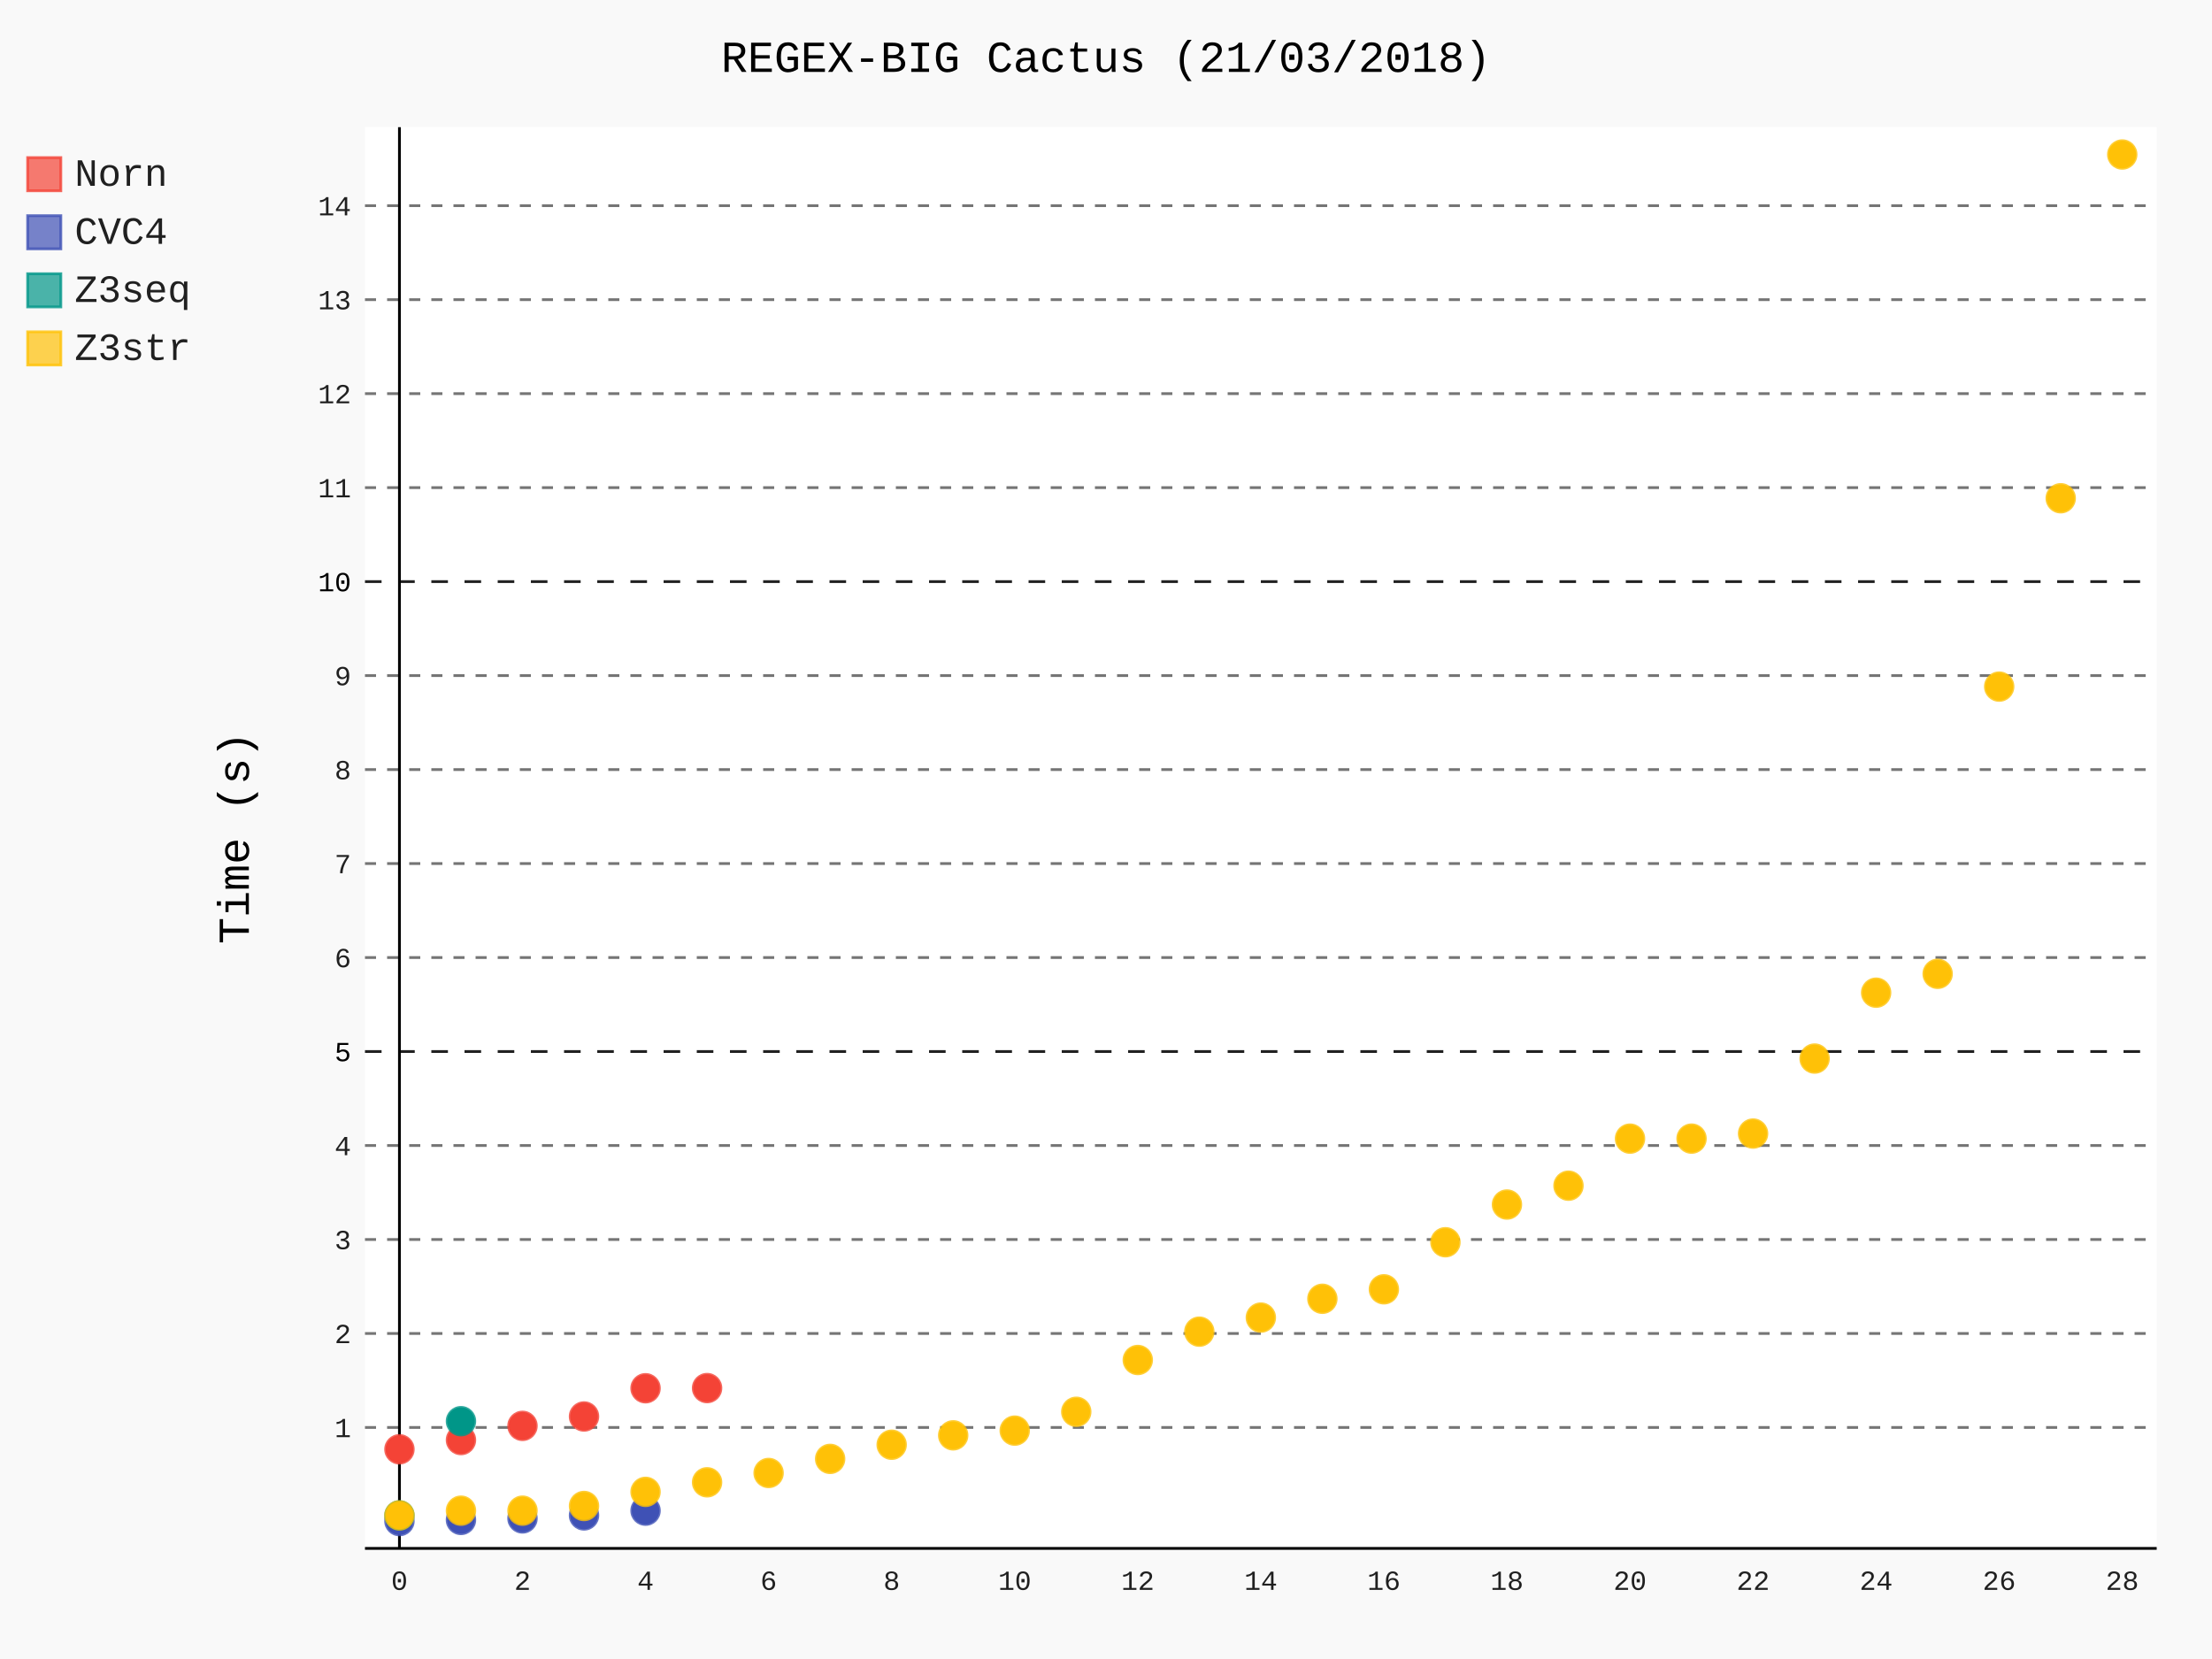
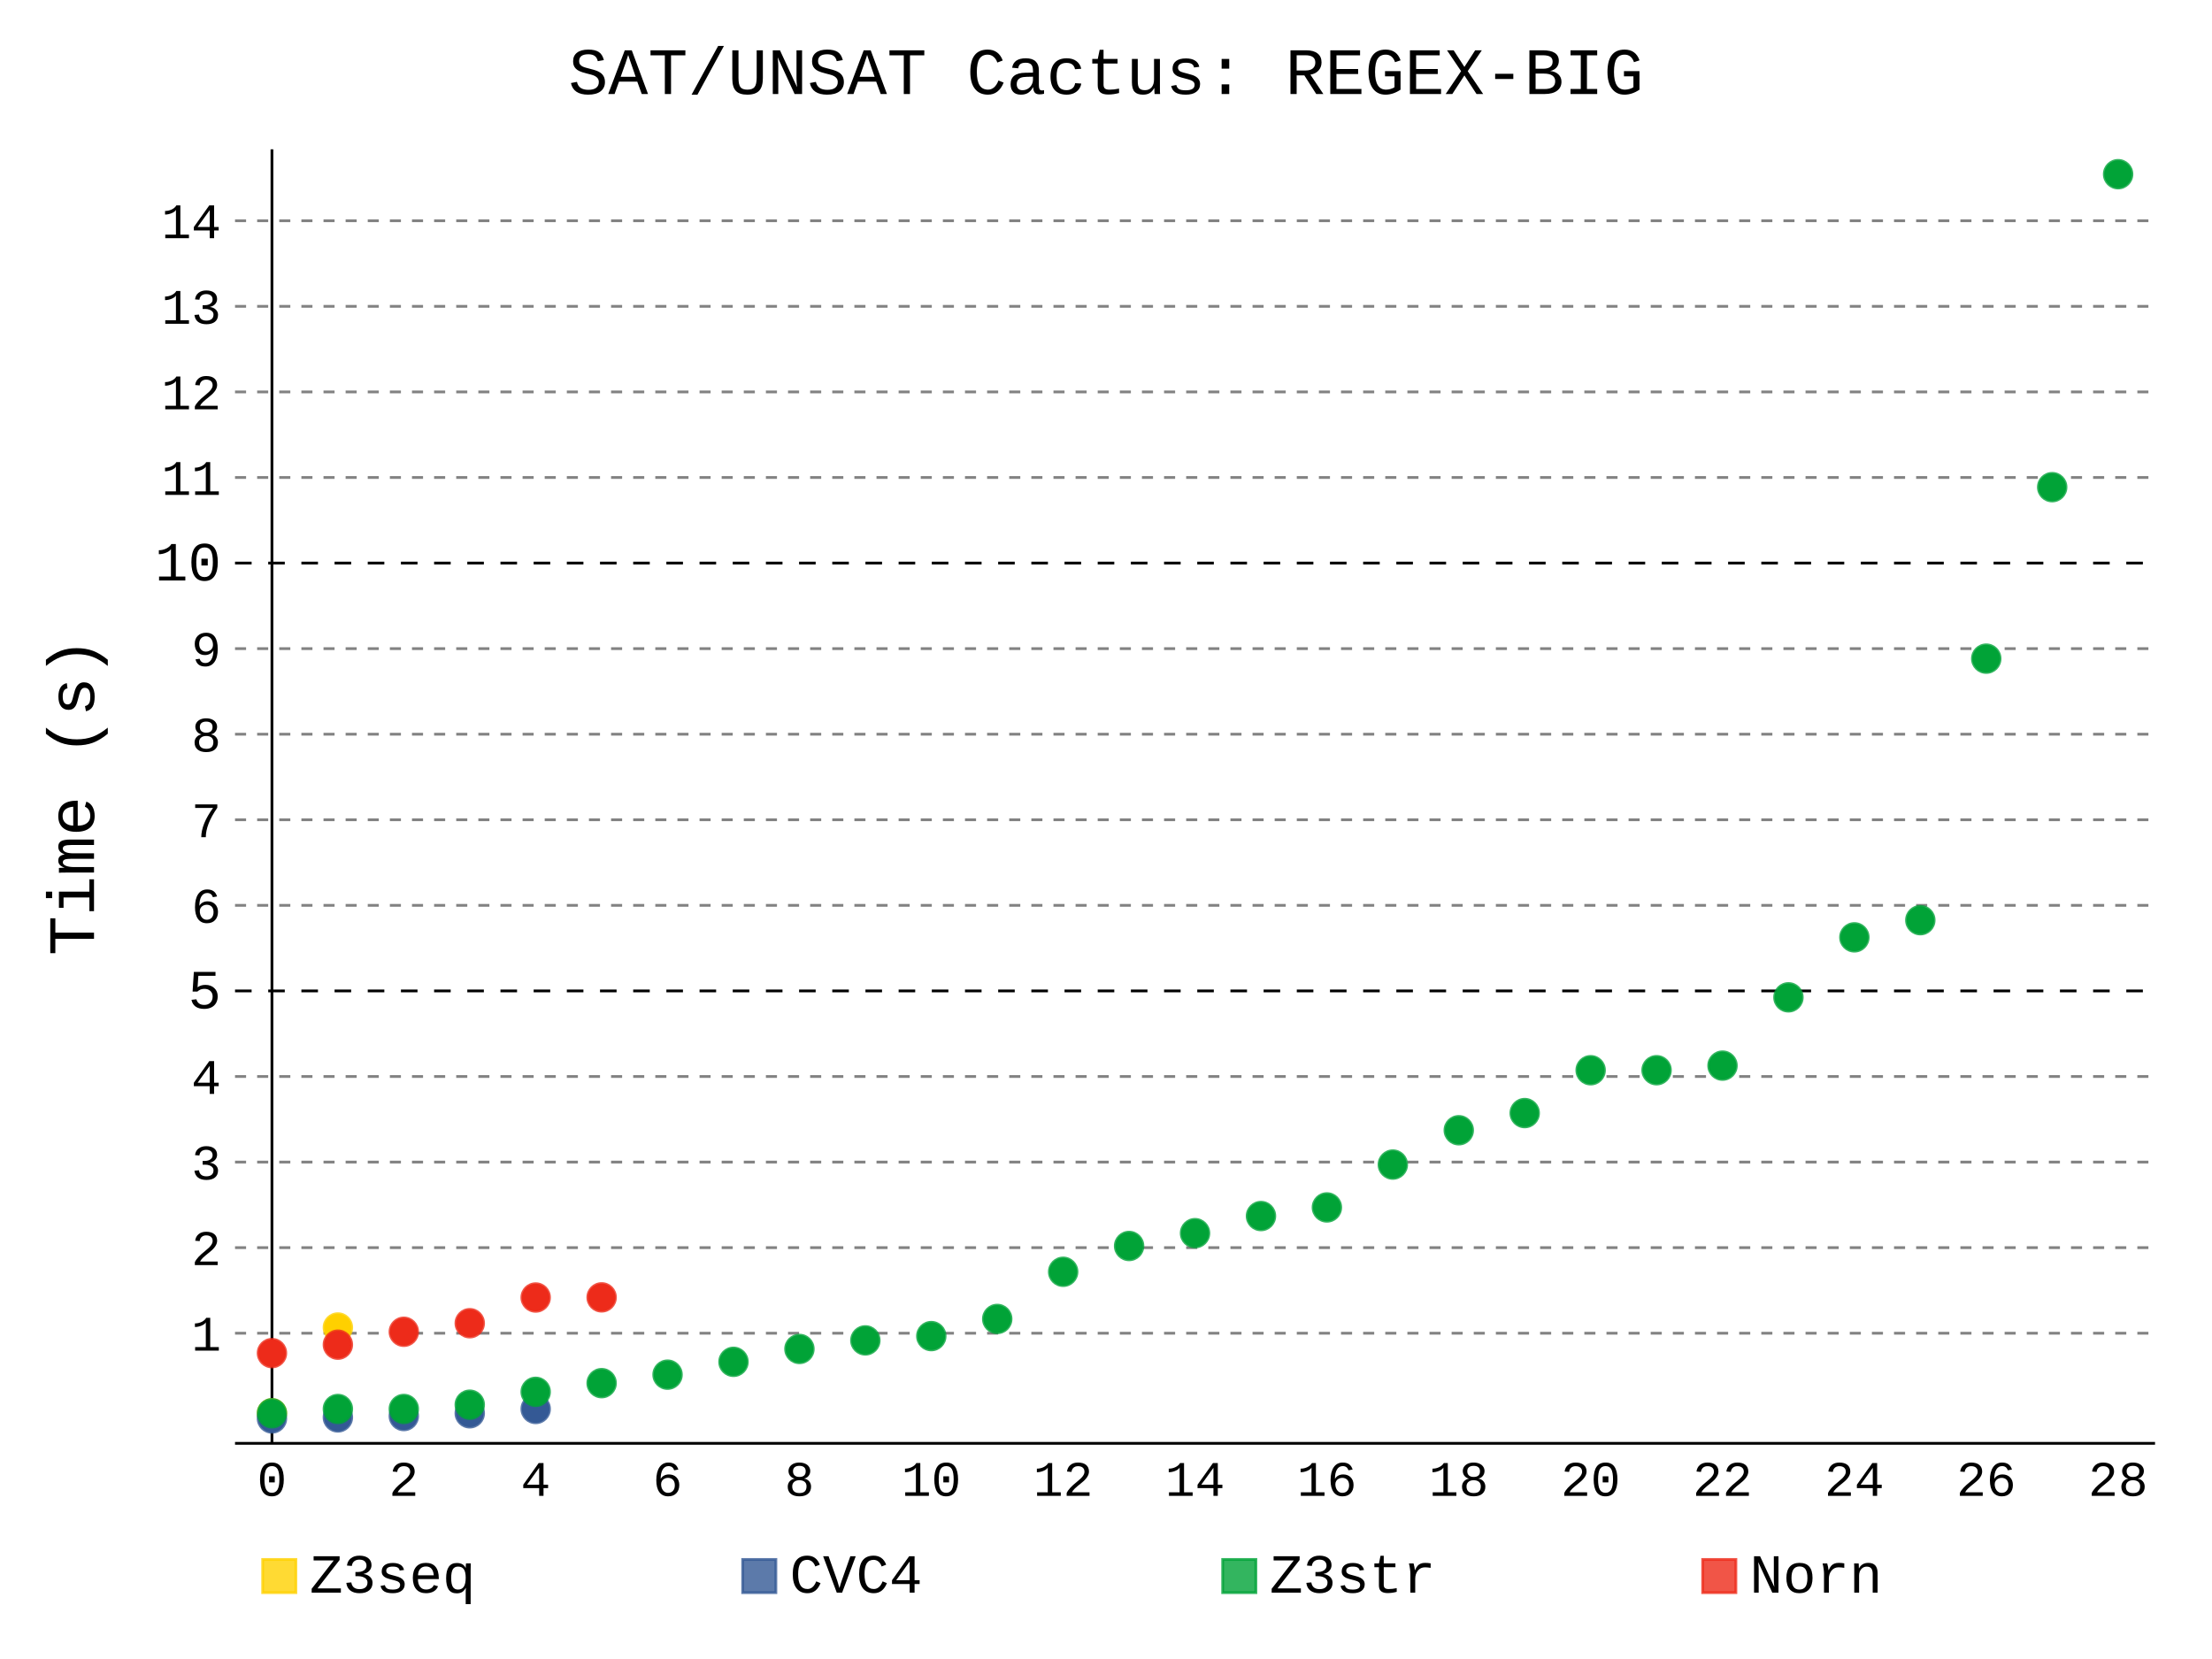
- <svg xmlns="http://www.w3.org/2000/svg" xmlns:xlink="http://www.w3.org/1999/xlink" id="chart-ca6e4453-dce9-4783-b926-a9f38714f47f" class="pygal-chart" viewBox="0 0 800 600">
+ <svg xmlns="http://www.w3.org/2000/svg" xmlns:xlink="http://www.w3.org/1999/xlink" id="chart-8012c568-31cd-4461-a417-58a73fb6ae56" class="pygal-chart" viewBox="0 0 800 600">
  <defs>
-     <style type="text/css">#chart-ca6e4453-dce9-4783-b926-a9f38714f47f{-webkit-user-select:none;-webkit-font-smoothing:antialiased;font-family:Consolas,"Liberation Mono",Menlo,Courier,monospace}#chart-ca6e4453-dce9-4783-b926-a9f38714f47f .title{font-family:Consolas,"Liberation Mono",Menlo,Courier,monospace;font-size:16px}#chart-ca6e4453-dce9-4783-b926-a9f38714f47f .legends .legend text{font-family:Consolas,"Liberation Mono",Menlo,Courier,monospace;font-size:14px}#chart-ca6e4453-dce9-4783-b926-a9f38714f47f .axis text{font-family:Consolas,"Liberation Mono",Menlo,Courier,monospace;font-size:10px}#chart-ca6e4453-dce9-4783-b926-a9f38714f47f .axis text.major{font-family:Consolas,"Liberation Mono",Menlo,Courier,monospace;font-size:10px}#chart-ca6e4453-dce9-4783-b926-a9f38714f47f .text-overlay text.value{font-family:Consolas,"Liberation Mono",Menlo,Courier,monospace;font-size:16px}#chart-ca6e4453-dce9-4783-b926-a9f38714f47f .text-overlay text.label{font-family:Consolas,"Liberation Mono",Menlo,Courier,monospace;font-size:10px}#chart-ca6e4453-dce9-4783-b926-a9f38714f47f .tooltip{font-family:Consolas,"Liberation Mono",Menlo,Courier,monospace;font-size:14px}#chart-ca6e4453-dce9-4783-b926-a9f38714f47f text.no_data{font-family:Consolas,"Liberation Mono",Menlo,Courier,monospace;font-size:64px}
- #chart-ca6e4453-dce9-4783-b926-a9f38714f47f{background-color:rgba(249,249,249,1)}#chart-ca6e4453-dce9-4783-b926-a9f38714f47f path,#chart-ca6e4453-dce9-4783-b926-a9f38714f47f line,#chart-ca6e4453-dce9-4783-b926-a9f38714f47f rect,#chart-ca6e4453-dce9-4783-b926-a9f38714f47f circle{-webkit-transition:150ms;-moz-transition:150ms;transition:150ms}#chart-ca6e4453-dce9-4783-b926-a9f38714f47f .graph &gt; .background{fill:rgba(249,249,249,1)}#chart-ca6e4453-dce9-4783-b926-a9f38714f47f .plot &gt; .background{fill:rgba(255,255,255,1)}#chart-ca6e4453-dce9-4783-b926-a9f38714f47f .graph{fill:rgba(0,0,0,.87)}#chart-ca6e4453-dce9-4783-b926-a9f38714f47f text.no_data{fill:rgba(0,0,0,1)}#chart-ca6e4453-dce9-4783-b926-a9f38714f47f .title{fill:rgba(0,0,0,1)}#chart-ca6e4453-dce9-4783-b926-a9f38714f47f .legends .legend text{fill:rgba(0,0,0,.87)}#chart-ca6e4453-dce9-4783-b926-a9f38714f47f .legends .legend:hover text{fill:rgba(0,0,0,1)}#chart-ca6e4453-dce9-4783-b926-a9f38714f47f .axis .line{stroke:rgba(0,0,0,1)}#chart-ca6e4453-dce9-4783-b926-a9f38714f47f .axis .guide.line{stroke:rgba(0,0,0,.54)}#chart-ca6e4453-dce9-4783-b926-a9f38714f47f .axis .major.line{stroke:rgba(0,0,0,.87)}#chart-ca6e4453-dce9-4783-b926-a9f38714f47f .axis text.major{fill:rgba(0,0,0,1)}#chart-ca6e4453-dce9-4783-b926-a9f38714f47f .axis.y .guides:hover .guide.line,#chart-ca6e4453-dce9-4783-b926-a9f38714f47f .line-graph .axis.x .guides:hover .guide.line,#chart-ca6e4453-dce9-4783-b926-a9f38714f47f .stackedline-graph .axis.x .guides:hover .guide.line,#chart-ca6e4453-dce9-4783-b926-a9f38714f47f .xy-graph .axis.x .guides:hover .guide.line{stroke:rgba(0,0,0,1)}#chart-ca6e4453-dce9-4783-b926-a9f38714f47f .axis .guides:hover text{fill:rgba(0,0,0,1)}#chart-ca6e4453-dce9-4783-b926-a9f38714f47f .reactive{fill-opacity:.7;stroke-opacity:.8}#chart-ca6e4453-dce9-4783-b926-a9f38714f47f .ci{stroke:rgba(0,0,0,.87)}#chart-ca6e4453-dce9-4783-b926-a9f38714f47f .reactive.active,#chart-ca6e4453-dce9-4783-b926-a9f38714f47f .active .reactive{fill-opacity:.8;stroke-opacity:.9;stroke-width:4}#chart-ca6e4453-dce9-4783-b926-a9f38714f47f .ci .reactive.active{stroke-width:1.5}#chart-ca6e4453-dce9-4783-b926-a9f38714f47f .series text{fill:rgba(0,0,0,1)}#chart-ca6e4453-dce9-4783-b926-a9f38714f47f .tooltip rect{fill:rgba(255,255,255,1);stroke:rgba(0,0,0,1);-webkit-transition:opacity 150ms;-moz-transition:opacity 150ms;transition:opacity 150ms}#chart-ca6e4453-dce9-4783-b926-a9f38714f47f .tooltip .label{fill:rgba(0,0,0,.87)}#chart-ca6e4453-dce9-4783-b926-a9f38714f47f .tooltip .label{fill:rgba(0,0,0,.87)}#chart-ca6e4453-dce9-4783-b926-a9f38714f47f .tooltip .legend{font-size:.8em;fill:rgba(0,0,0,.54)}#chart-ca6e4453-dce9-4783-b926-a9f38714f47f .tooltip .x_label{font-size:.6em;fill:rgba(0,0,0,1)}#chart-ca6e4453-dce9-4783-b926-a9f38714f47f .tooltip .xlink{font-size:.5em;text-decoration:underline}#chart-ca6e4453-dce9-4783-b926-a9f38714f47f .tooltip .value{font-size:1.5em}#chart-ca6e4453-dce9-4783-b926-a9f38714f47f .bound{font-size:.5em}#chart-ca6e4453-dce9-4783-b926-a9f38714f47f .max-value{font-size:.75em;fill:rgba(0,0,0,.54)}#chart-ca6e4453-dce9-4783-b926-a9f38714f47f .map-element{fill:rgba(255,255,255,1);stroke:rgba(0,0,0,.54) !important}#chart-ca6e4453-dce9-4783-b926-a9f38714f47f .map-element .reactive{fill-opacity:inherit;stroke-opacity:inherit}#chart-ca6e4453-dce9-4783-b926-a9f38714f47f .color-0,#chart-ca6e4453-dce9-4783-b926-a9f38714f47f .color-0 a:visited{stroke:#F44336;fill:#F44336}#chart-ca6e4453-dce9-4783-b926-a9f38714f47f .color-1,#chart-ca6e4453-dce9-4783-b926-a9f38714f47f .color-1 a:visited{stroke:#3F51B5;fill:#3F51B5}#chart-ca6e4453-dce9-4783-b926-a9f38714f47f .color-2,#chart-ca6e4453-dce9-4783-b926-a9f38714f47f .color-2 a:visited{stroke:#009688;fill:#009688}#chart-ca6e4453-dce9-4783-b926-a9f38714f47f .color-3,#chart-ca6e4453-dce9-4783-b926-a9f38714f47f .color-3 a:visited{stroke:#FFC107;fill:#FFC107}#chart-ca6e4453-dce9-4783-b926-a9f38714f47f .text-overlay .color-0 text{fill:black}#chart-ca6e4453-dce9-4783-b926-a9f38714f47f .text-overlay .color-1 text{fill:black}#chart-ca6e4453-dce9-4783-b926-a9f38714f47f .text-overlay .color-2 text{fill:black}#chart-ca6e4453-dce9-4783-b926-a9f38714f47f .text-overlay .color-3 text{fill:black}
- #chart-ca6e4453-dce9-4783-b926-a9f38714f47f text.no_data{text-anchor:middle}#chart-ca6e4453-dce9-4783-b926-a9f38714f47f .guide.line{fill:none}#chart-ca6e4453-dce9-4783-b926-a9f38714f47f .centered{text-anchor:middle}#chart-ca6e4453-dce9-4783-b926-a9f38714f47f .title{text-anchor:middle}#chart-ca6e4453-dce9-4783-b926-a9f38714f47f .legends .legend text{fill-opacity:1}#chart-ca6e4453-dce9-4783-b926-a9f38714f47f .axis.x text{text-anchor:middle}#chart-ca6e4453-dce9-4783-b926-a9f38714f47f .axis.x:not(.web) text[transform]{text-anchor:start}#chart-ca6e4453-dce9-4783-b926-a9f38714f47f .axis.x:not(.web) text[transform].backwards{text-anchor:end}#chart-ca6e4453-dce9-4783-b926-a9f38714f47f .axis.y text{text-anchor:end}#chart-ca6e4453-dce9-4783-b926-a9f38714f47f .axis.y text[transform].backwards{text-anchor:start}#chart-ca6e4453-dce9-4783-b926-a9f38714f47f .axis.y2 text{text-anchor:start}#chart-ca6e4453-dce9-4783-b926-a9f38714f47f .axis.y2 text[transform].backwards{text-anchor:end}#chart-ca6e4453-dce9-4783-b926-a9f38714f47f .axis .guide.line{stroke-dasharray:4,4}#chart-ca6e4453-dce9-4783-b926-a9f38714f47f .axis .major.guide.line{stroke-dasharray:6,6}#chart-ca6e4453-dce9-4783-b926-a9f38714f47f .horizontal .axis.y .guide.line,#chart-ca6e4453-dce9-4783-b926-a9f38714f47f .horizontal .axis.y2 .guide.line,#chart-ca6e4453-dce9-4783-b926-a9f38714f47f .vertical .axis.x .guide.line{opacity:0}#chart-ca6e4453-dce9-4783-b926-a9f38714f47f .horizontal .axis.always_show .guide.line,#chart-ca6e4453-dce9-4783-b926-a9f38714f47f .vertical .axis.always_show .guide.line{opacity:1 !important}#chart-ca6e4453-dce9-4783-b926-a9f38714f47f .axis.y .guides:hover .guide.line,#chart-ca6e4453-dce9-4783-b926-a9f38714f47f .axis.y2 .guides:hover .guide.line,#chart-ca6e4453-dce9-4783-b926-a9f38714f47f .axis.x .guides:hover .guide.line{opacity:1}#chart-ca6e4453-dce9-4783-b926-a9f38714f47f .axis .guides:hover text{opacity:1}#chart-ca6e4453-dce9-4783-b926-a9f38714f47f .nofill{fill:none}#chart-ca6e4453-dce9-4783-b926-a9f38714f47f .subtle-fill{fill-opacity:.2}#chart-ca6e4453-dce9-4783-b926-a9f38714f47f .dot{stroke-width:1px;fill-opacity:1}#chart-ca6e4453-dce9-4783-b926-a9f38714f47f .dot.active{stroke-width:5px}#chart-ca6e4453-dce9-4783-b926-a9f38714f47f .dot.negative{fill:transparent}#chart-ca6e4453-dce9-4783-b926-a9f38714f47f text,#chart-ca6e4453-dce9-4783-b926-a9f38714f47f tspan{stroke:none !important}#chart-ca6e4453-dce9-4783-b926-a9f38714f47f .series text.active{opacity:1}#chart-ca6e4453-dce9-4783-b926-a9f38714f47f .tooltip rect{fill-opacity:.95;stroke-width:.5}#chart-ca6e4453-dce9-4783-b926-a9f38714f47f .tooltip text{fill-opacity:1}#chart-ca6e4453-dce9-4783-b926-a9f38714f47f .showable{visibility:hidden}#chart-ca6e4453-dce9-4783-b926-a9f38714f47f .showable.shown{visibility:visible}#chart-ca6e4453-dce9-4783-b926-a9f38714f47f .gauge-background{fill:rgba(229,229,229,1);stroke:none}#chart-ca6e4453-dce9-4783-b926-a9f38714f47f .bg-lines{stroke:rgba(249,249,249,1);stroke-width:2px}</style>
+     <style type="text/css">#chart-8012c568-31cd-4461-a417-58a73fb6ae56{-webkit-user-select:none;-webkit-font-smoothing:antialiased;font-family:Consolas,"Liberation Mono",Menlo,Courier,monospace}#chart-8012c568-31cd-4461-a417-58a73fb6ae56 .title{font-family:Consolas,"Liberation Mono",Menlo,Courier,monospace;font-size:24px}#chart-8012c568-31cd-4461-a417-58a73fb6ae56 .legends .legend text{font-family:Consolas,"Liberation Mono",Menlo,Courier,monospace;font-size:20px}#chart-8012c568-31cd-4461-a417-58a73fb6ae56 .axis text{font-family:Consolas,"Liberation Mono",Menlo,Courier,monospace;font-size:18px}#chart-8012c568-31cd-4461-a417-58a73fb6ae56 .axis text.major{font-family:Consolas,"Liberation Mono",Menlo,Courier,monospace;font-size:20px}#chart-8012c568-31cd-4461-a417-58a73fb6ae56 .text-overlay text.value{font-family:Consolas,"Liberation Mono",Menlo,Courier,monospace;font-size:22px}#chart-8012c568-31cd-4461-a417-58a73fb6ae56 .text-overlay text.label{font-family:Consolas,"Liberation Mono",Menlo,Courier,monospace;font-size:20px}#chart-8012c568-31cd-4461-a417-58a73fb6ae56 .tooltip{font-family:Consolas,"Liberation Mono",Menlo,Courier,monospace;font-size:20px}#chart-8012c568-31cd-4461-a417-58a73fb6ae56 text.no_data{font-family:Consolas,"Liberation Mono",Menlo,Courier,monospace;font-size:64px}
+ #chart-8012c568-31cd-4461-a417-58a73fb6ae56{background-color:#FFFFFF}#chart-8012c568-31cd-4461-a417-58a73fb6ae56 path,#chart-8012c568-31cd-4461-a417-58a73fb6ae56 line,#chart-8012c568-31cd-4461-a417-58a73fb6ae56 rect,#chart-8012c568-31cd-4461-a417-58a73fb6ae56 circle{-webkit-transition:100ms;-moz-transition:100ms;transition:100ms}#chart-8012c568-31cd-4461-a417-58a73fb6ae56 .graph &gt; .background{fill:#FFFFFF}#chart-8012c568-31cd-4461-a417-58a73fb6ae56 .plot &gt; .background{fill:#FFFFFF}#chart-8012c568-31cd-4461-a417-58a73fb6ae56 .graph{fill:#000000}#chart-8012c568-31cd-4461-a417-58a73fb6ae56 text.no_data{fill:#000000}#chart-8012c568-31cd-4461-a417-58a73fb6ae56 .title{fill:#000000}#chart-8012c568-31cd-4461-a417-58a73fb6ae56 .legends .legend text{fill:#000000}#chart-8012c568-31cd-4461-a417-58a73fb6ae56 .legends .legend:hover text{fill:#000000}#chart-8012c568-31cd-4461-a417-58a73fb6ae56 .axis .line{stroke:#000000}#chart-8012c568-31cd-4461-a417-58a73fb6ae56 .axis .guide.line{stroke:#828282}#chart-8012c568-31cd-4461-a417-58a73fb6ae56 .axis .major.line{stroke:#000000}#chart-8012c568-31cd-4461-a417-58a73fb6ae56 .axis text.major{fill:#000000}#chart-8012c568-31cd-4461-a417-58a73fb6ae56 .axis.y .guides:hover .guide.line,#chart-8012c568-31cd-4461-a417-58a73fb6ae56 .line-graph .axis.x .guides:hover .guide.line,#chart-8012c568-31cd-4461-a417-58a73fb6ae56 .stackedline-graph .axis.x .guides:hover .guide.line,#chart-8012c568-31cd-4461-a417-58a73fb6ae56 .xy-graph .axis.x .guides:hover .guide.line{stroke:#000000}#chart-8012c568-31cd-4461-a417-58a73fb6ae56 .axis .guides:hover text{fill:#000000}#chart-8012c568-31cd-4461-a417-58a73fb6ae56 .reactive{fill-opacity:.8;stroke-opacity:.8}#chart-8012c568-31cd-4461-a417-58a73fb6ae56 .ci{stroke:#000000}#chart-8012c568-31cd-4461-a417-58a73fb6ae56 .reactive.active,#chart-8012c568-31cd-4461-a417-58a73fb6ae56 .active .reactive{fill-opacity:.9;stroke-opacity:.9;stroke-width:4}#chart-8012c568-31cd-4461-a417-58a73fb6ae56 .ci .reactive.active{stroke-width:1.5}#chart-8012c568-31cd-4461-a417-58a73fb6ae56 .series text{fill:#000000}#chart-8012c568-31cd-4461-a417-58a73fb6ae56 .tooltip rect{fill:#FFFFFF;stroke:#000000;-webkit-transition:opacity 100ms;-moz-transition:opacity 100ms;transition:opacity 100ms}#chart-8012c568-31cd-4461-a417-58a73fb6ae56 .tooltip .label{fill:#000000}#chart-8012c568-31cd-4461-a417-58a73fb6ae56 .tooltip .label{fill:#000000}#chart-8012c568-31cd-4461-a417-58a73fb6ae56 .tooltip .legend{font-size:.8em;fill:#828282}#chart-8012c568-31cd-4461-a417-58a73fb6ae56 .tooltip .x_label{font-size:.6em;fill:#000000}#chart-8012c568-31cd-4461-a417-58a73fb6ae56 .tooltip .xlink{font-size:.5em;text-decoration:underline}#chart-8012c568-31cd-4461-a417-58a73fb6ae56 .tooltip .value{font-size:1.5em}#chart-8012c568-31cd-4461-a417-58a73fb6ae56 .bound{font-size:.5em}#chart-8012c568-31cd-4461-a417-58a73fb6ae56 .max-value{font-size:.75em;fill:#828282}#chart-8012c568-31cd-4461-a417-58a73fb6ae56 .map-element{fill:#FFFFFF;stroke:#828282 !important}#chart-8012c568-31cd-4461-a417-58a73fb6ae56 .map-element .reactive{fill-opacity:inherit;stroke-opacity:inherit}#chart-8012c568-31cd-4461-a417-58a73fb6ae56 .color-0,#chart-8012c568-31cd-4461-a417-58a73fb6ae56 .color-0 a:visited{stroke:#FFD000;fill:#FFD000}#chart-8012c568-31cd-4461-a417-58a73fb6ae56 .color-1,#chart-8012c568-31cd-4461-a417-58a73fb6ae56 .color-1 a:visited{stroke:#345995;fill:#345995}#chart-8012c568-31cd-4461-a417-58a73fb6ae56 .color-2,#chart-8012c568-31cd-4461-a417-58a73fb6ae56 .color-2 a:visited{stroke:#01A337;fill:#01A337}#chart-8012c568-31cd-4461-a417-58a73fb6ae56 .color-3,#chart-8012c568-31cd-4461-a417-58a73fb6ae56 .color-3 a:visited{stroke:#ED2B1A;fill:#ED2B1A}#chart-8012c568-31cd-4461-a417-58a73fb6ae56 .text-overlay .color-0 text{fill:black}#chart-8012c568-31cd-4461-a417-58a73fb6ae56 .text-overlay .color-1 text{fill:black}#chart-8012c568-31cd-4461-a417-58a73fb6ae56 .text-overlay .color-2 text{fill:black}#chart-8012c568-31cd-4461-a417-58a73fb6ae56 .text-overlay .color-3 text{fill:black}
+ #chart-8012c568-31cd-4461-a417-58a73fb6ae56 text.no_data{text-anchor:middle}#chart-8012c568-31cd-4461-a417-58a73fb6ae56 .guide.line{fill:none}#chart-8012c568-31cd-4461-a417-58a73fb6ae56 .centered{text-anchor:middle}#chart-8012c568-31cd-4461-a417-58a73fb6ae56 .title{text-anchor:middle}#chart-8012c568-31cd-4461-a417-58a73fb6ae56 .legends .legend text{fill-opacity:1}#chart-8012c568-31cd-4461-a417-58a73fb6ae56 .axis.x text{text-anchor:middle}#chart-8012c568-31cd-4461-a417-58a73fb6ae56 .axis.x:not(.web) text[transform]{text-anchor:start}#chart-8012c568-31cd-4461-a417-58a73fb6ae56 .axis.x:not(.web) text[transform].backwards{text-anchor:end}#chart-8012c568-31cd-4461-a417-58a73fb6ae56 .axis.y text{text-anchor:end}#chart-8012c568-31cd-4461-a417-58a73fb6ae56 .axis.y text[transform].backwards{text-anchor:start}#chart-8012c568-31cd-4461-a417-58a73fb6ae56 .axis.y2 text{text-anchor:start}#chart-8012c568-31cd-4461-a417-58a73fb6ae56 .axis.y2 text[transform].backwards{text-anchor:end}#chart-8012c568-31cd-4461-a417-58a73fb6ae56 .axis .guide.line{stroke-dasharray:4,4}#chart-8012c568-31cd-4461-a417-58a73fb6ae56 .axis .major.guide.line{stroke-dasharray:6,6}#chart-8012c568-31cd-4461-a417-58a73fb6ae56 .horizontal .axis.y .guide.line,#chart-8012c568-31cd-4461-a417-58a73fb6ae56 .horizontal .axis.y2 .guide.line,#chart-8012c568-31cd-4461-a417-58a73fb6ae56 .vertical .axis.x .guide.line{opacity:0}#chart-8012c568-31cd-4461-a417-58a73fb6ae56 .horizontal .axis.always_show .guide.line,#chart-8012c568-31cd-4461-a417-58a73fb6ae56 .vertical .axis.always_show .guide.line{opacity:1 !important}#chart-8012c568-31cd-4461-a417-58a73fb6ae56 .axis.y .guides:hover .guide.line,#chart-8012c568-31cd-4461-a417-58a73fb6ae56 .axis.y2 .guides:hover .guide.line,#chart-8012c568-31cd-4461-a417-58a73fb6ae56 .axis.x .guides:hover .guide.line{opacity:1}#chart-8012c568-31cd-4461-a417-58a73fb6ae56 .axis .guides:hover text{opacity:1}#chart-8012c568-31cd-4461-a417-58a73fb6ae56 .nofill{fill:none}#chart-8012c568-31cd-4461-a417-58a73fb6ae56 .subtle-fill{fill-opacity:.2}#chart-8012c568-31cd-4461-a417-58a73fb6ae56 .dot{stroke-width:1px;fill-opacity:1}#chart-8012c568-31cd-4461-a417-58a73fb6ae56 .dot.active{stroke-width:5px}#chart-8012c568-31cd-4461-a417-58a73fb6ae56 .dot.negative{fill:transparent}#chart-8012c568-31cd-4461-a417-58a73fb6ae56 text,#chart-8012c568-31cd-4461-a417-58a73fb6ae56 tspan{stroke:none !important}#chart-8012c568-31cd-4461-a417-58a73fb6ae56 .series text.active{opacity:1}#chart-8012c568-31cd-4461-a417-58a73fb6ae56 .tooltip rect{fill-opacity:.95;stroke-width:.5}#chart-8012c568-31cd-4461-a417-58a73fb6ae56 .tooltip text{fill-opacity:1}#chart-8012c568-31cd-4461-a417-58a73fb6ae56 .showable{visibility:hidden}#chart-8012c568-31cd-4461-a417-58a73fb6ae56 .showable.shown{visibility:visible}#chart-8012c568-31cd-4461-a417-58a73fb6ae56 .gauge-background{fill:rgba(229,229,229,1);stroke:none}#chart-8012c568-31cd-4461-a417-58a73fb6ae56 .bg-lines{stroke:#FFFFFF;stroke-width:2px}</style>
  </defs>
  <g class="graph xy-graph vertical">
    <rect class="background" height="600" width="800" x="0" y="0" />
-     <g class="plot" transform="translate(132, 46)">
-       <rect class="background" height="514" width="648.0" x="0" y="0" />
+     <g class="plot" transform="translate(85, 54)">
+       <rect class="background" height="468.0" width="694.4" x="0" y="0" />
      <g class="axis y always_show">
-         <path class="line" d="M0 514 h648" />
-         <g class="guides">
-           <path class="guide line" d="M0 470.261 h648" />
-           <text class="" x="-5" y="473.761">1</text>
-         </g>
-         <g class="guides">
-           <path class="guide line" d="M0 436.271 h648" />
-           <text class="" x="-5" y="439.771">2</text>
-         </g>
-         <g class="guides">
-           <path class="guide line" d="M0 402.28 h648" />
-           <text class="" x="-5" y="405.78">3</text>
-         </g>
-         <g class="guides">
-           <path class="guide line" d="M0 368.29 h648" />
-           <text class="" x="-5" y="371.79">4</text>
-         </g>
-         <g class="guides">
-           <path class="major guide line" d="M0 334.299 h648" />
-           <text class="major" x="-5" y="337.799">5</text>
-         </g>
-         <g class="guides">
-           <path class="guide line" d="M0 300.309 h648" />
-           <text class="" x="-5" y="303.809">6</text>
-         </g>
-         <g class="guides">
-           <path class="guide line" d="M0 266.318 h648" />
-           <text class="" x="-5" y="269.818">7</text>
-         </g>
-         <g class="guides">
-           <path class="guide line" d="M0 232.328 h648" />
-           <text class="" x="-5" y="235.828">8</text>
-         </g>
-         <g class="guides">
-           <path class="guide line" d="M0 198.337 h648" />
-           <text class="" x="-5" y="201.837">9</text>
-         </g>
-         <g class="guides">
-           <path class="major guide line" d="M0 164.347 h648" />
-           <text class="major" x="-5" y="167.847">10</text>
-         </g>
-         <g class="guides">
-           <path class="guide line" d="M0 130.356 h648" />
-           <text class="" x="-5" y="133.856">11</text>
-         </g>
-         <g class="guides">
-           <path class="guide line" d="M0 96.366 h648" />
-           <text class="" x="-5" y="99.866">12</text>
-         </g>
-         <g class="guides">
-           <path class="guide line" d="M0 62.375 h648" />
-           <text class="" x="-5" y="65.875">13</text>
-         </g>
-         <g class="guides">
-           <path class="guide line" d="M0 28.385 h648" />
-           <text class="" x="-5" y="31.885">14</text>
+         <path class="line" d="M0 468 h694.4" />
+         <g class="guides">
+           <path class="guide line" d="M0 428.176 h694.4" />
+           <text class="" x="-5" y="434.476">1</text>
+         </g>
+         <g class="guides">
+           <path class="guide line" d="M0 397.227 h694.4" />
+           <text class="" x="-5" y="403.527">2</text>
+         </g>
+         <g class="guides">
+           <path class="guide line" d="M0 366.279 h694.4" />
+           <text class="" x="-5" y="372.579">3</text>
+         </g>
+         <g class="guides">
+           <path class="guide line" d="M0 335.33 h694.4" />
+           <text class="" x="-5" y="341.63">4</text>
+         </g>
+         <g class="guides">
+           <path class="major guide line" d="M0 304.381 h694.4" />
+           <text class="major" x="-5" y="310.681">5</text>
+         </g>
+         <g class="guides">
+           <path class="guide line" d="M0 273.433 h694.4" />
+           <text class="" x="-5" y="279.733">6</text>
+         </g>
+         <g class="guides">
+           <path class="guide line" d="M0 242.484 h694.4" />
+           <text class="" x="-5" y="248.784">7</text>
+         </g>
+         <g class="guides">
+           <path class="guide line" d="M0 211.536 h694.4" />
+           <text class="" x="-5" y="217.836">8</text>
+         </g>
+         <g class="guides">
+           <path class="guide line" d="M0 180.587 h694.4" />
+           <text class="" x="-5" y="186.887">9</text>
+         </g>
+         <g class="guides">
+           <path class="major guide line" d="M0 149.639 h694.4" />
+           <text class="major" x="-5" y="155.939">10</text>
+         </g>
+         <g class="guides">
+           <path class="guide line" d="M0 118.69 h694.4" />
+           <text class="" x="-5" y="124.99">11</text>
+         </g>
+         <g class="guides">
+           <path class="guide line" d="M0 87.741 h694.4" />
+           <text class="" x="-5" y="94.041">12</text>
+         </g>
+         <g class="guides">
+           <path class="guide line" d="M0 56.793 h694.4" />
+           <text class="" x="-5" y="63.093">13</text>
+         </g>
+         <g class="guides">
+           <path class="guide line" d="M0 25.844 h694.4" />
+           <text class="" x="-5" y="32.144">14</text>
        </g>
      </g>
      <g class="axis x">
        <g class="guides">
-           <path class="axis line" d="M12.462 0 v514" />
-           <text class="" x="12.462" y="529.0">0</text>
-         </g>
-         <g class="guides">
-           <path class="guide line" d="M56.967 0 v514" />
-           <text class="" x="56.967" y="529.0">2</text>
-         </g>
-         <g class="guides">
-           <path class="guide line" d="M101.473 0 v514" />
-           <text class="" x="101.473" y="529.0">4</text>
-         </g>
-         <g class="guides">
-           <path class="guide line" d="M145.978 0 v514" />
-           <text class="" x="145.978" y="529.0">6</text>
-         </g>
-         <g class="guides">
-           <path class="guide line" d="M190.484 0 v514" />
-           <text class="" x="190.484" y="529.0">8</text>
-         </g>
-         <g class="guides">
-           <path class="guide line" d="M234.989 0 v514" />
-           <text class="" x="234.989" y="529.0">10</text>
-         </g>
-         <g class="guides">
-           <path class="guide line" d="M279.495 0 v514" />
-           <text class="" x="279.495" y="529.0">12</text>
-         </g>
-         <g class="guides">
-           <path class="guide line" d="M324 0 v514" />
-           <text class="" x="324" y="529.0">14</text>
-         </g>
-         <g class="guides">
-           <path class="guide line" d="M368.505 0 v514" />
-           <text class="" x="368.505" y="529.0">16</text>
-         </g>
-         <g class="guides">
-           <path class="guide line" d="M413.011 0 v514" />
-           <text class="" x="413.011" y="529.0">18</text>
-         </g>
-         <g class="guides">
-           <path class="guide line" d="M457.516 0 v514" />
-           <text class="" x="457.516" y="529.0">20</text>
-         </g>
-         <g class="guides">
-           <path class="guide line" d="M502.022 0 v514" />
-           <text class="" x="502.022" y="529.0">22</text>
-         </g>
-         <g class="guides">
-           <path class="guide line" d="M546.527 0 v514" />
-           <text class="" x="546.527" y="529.0">24</text>
-         </g>
-         <g class="guides">
-           <path class="guide line" d="M591.033 0 v514" />
-           <text class="" x="591.033" y="529.0">26</text>
-         </g>
-         <g class="guides">
-           <path class="guide line" d="M635.538 0 v514" />
-           <text class="" x="635.538" y="529.0">28</text>
+           <path class="axis line" d="M13.354 0 v468" />
+           <text class="" x="13.354" y="487.0">0</text>
+         </g>
+         <g class="guides">
+           <path class="guide line" d="M61.046 0 v468" />
+           <text class="" x="61.046" y="487.0">2</text>
+         </g>
+         <g class="guides">
+           <path class="guide line" d="M108.738 0 v468" />
+           <text class="" x="108.738" y="487.0">4</text>
+         </g>
+         <g class="guides">
+           <path class="guide line" d="M156.431 0 v468" />
+           <text class="" x="156.431" y="487.0">6</text>
+         </g>
+         <g class="guides">
+           <path class="guide line" d="M204.123 0 v468" />
+           <text class="" x="204.123" y="487.0">8</text>
+         </g>
+         <g class="guides">
+           <path class="guide line" d="M251.815 0 v468" />
+           <text class="" x="251.815" y="487.0">10</text>
+         </g>
+         <g class="guides">
+           <path class="guide line" d="M299.508 0 v468" />
+           <text class="" x="299.508" y="487.0">12</text>
+         </g>
+         <g class="guides">
+           <path class="guide line" d="M347.2 0 v468" />
+           <text class="" x="347.2" y="487.0">14</text>
+         </g>
+         <g class="guides">
+           <path class="guide line" d="M394.892 0 v468" />
+           <text class="" x="394.892" y="487.0">16</text>
+         </g>
+         <g class="guides">
+           <path class="guide line" d="M442.585 0 v468" />
+           <text class="" x="442.585" y="487.0">18</text>
+         </g>
+         <g class="guides">
+           <path class="guide line" d="M490.277 0 v468" />
+           <text class="" x="490.277" y="487.0">20</text>
+         </g>
+         <g class="guides">
+           <path class="guide line" d="M537.969 0 v468" />
+           <text class="" x="537.969" y="487.0">22</text>
+         </g>
+         <g class="guides">
+           <path class="guide line" d="M585.662 0 v468" />
+           <text class="" x="585.662" y="487.0">24</text>
+         </g>
+         <g class="guides">
+           <path class="guide line" d="M633.354 0 v468" />
+           <text class="" x="633.354" y="487.0">26</text>
+         </g>
+         <g class="guides">
+           <path class="guide line" d="M681.046 0 v468" />
+           <text class="" x="681.046" y="487.0">28</text>
        </g>
      </g>
      <g class="series serie-0 color-0" />
      <g class="series serie-1 color-1" />
      <g class="series serie-2 color-2" />
      <g class="series serie-3 color-3" />
    </g>
    <g class="titles">
-       <text class="title plot_title" x="400.0" y="26">REGEX-BIG Cactus (21/03/2018)</text>
-       <text class="title" x="64.0" y="329.0" transform="rotate(-90 64 303)">Time (s)</text>
-     </g>
-     <g class="plot overlay" transform="translate(132, 46)">
+       <text class="title plot_title" x="400.0" y="34">SAT/UNSAT Cactus: REGEX-BIG</text>
+       <text class="title" x="0" y="322.0" transform="rotate(-90 0 288)">Time (s)</text>
+     </g>
+     <g class="plot overlay" transform="translate(85, 54)">
      <g class="series serie-0 color-0">
        <g class="dots">
          <a target="_blank" xlink:href="../problems/regex-big/regex-big-00001.smt25">
-             <circle class="dot reactive tooltip-trigger" cx="12.462" cy="478.163" r="5" />
+             <circle class="dot reactive tooltip-trigger" cx="13.354" cy="457.127" r="5" />
          </a>
        </g>
        <g class="dots">
          <a target="_blank" xlink:href="../problems/regex-big/regex-big-00008.smt25">
-             <circle class="dot reactive tooltip-trigger" cx="34.714" cy="474.811" r="5" />
+             <circle class="dot reactive tooltip-trigger" cx="37.2" cy="426.112" r="5" />
+           </a>
+         </g>
+       </g>
+       <g class="series serie-1 color-1">
+         <g class="dots">
+           <a target="_blank" xlink:href="../problems/regex-big/regex-big-00001.smt25">
+             <circle class="dot reactive tooltip-trigger" cx="13.354" cy="459.0" r="5" />
          </a>
        </g>
        <g class="dots">
          <a target="_blank" xlink:href="../problems/regex-big/regex-big-00015.smt25">
-             <circle class="dot reactive tooltip-trigger" cx="56.967" cy="469.688" r="5" />
+             <circle class="dot reactive tooltip-trigger" cx="37.2" cy="458.624" r="5" />
+           </a>
+         </g>
+         <g class="dots">
+           <a target="_blank" xlink:href="../problems/regex-big/regex-big-00008.smt25">
+             <circle class="dot reactive tooltip-trigger" cx="61.046" cy="458.125" r="5" />
          </a>
        </g>
        <g class="dots">
          <a target="_blank" xlink:href="../problems/regex-big/regex-big-00022.smt25">
-             <circle class="dot reactive tooltip-trigger" cx="79.22" cy="466.29" r="5" />
+             <circle class="dot reactive tooltip-trigger" cx="84.892" cy="457.132" r="5" />
          </a>
        </g>
        <g class="dots">
          <a target="_blank" xlink:href="../problems/regex-big/regex-big-00036.smt25">
-             <circle class="dot reactive tooltip-trigger" cx="101.473" cy="456.082" r="5" />
+             <circle class="dot reactive tooltip-trigger" cx="108.738" cy="455.571" r="5" />
+           </a>
+         </g>
+       </g>
+       <g class="series serie-2 color-2">
+         <g class="dots">
+           <a target="_blank" xlink:href="../problems/regex-big/regex-big-00001.smt25">
+             <circle class="dot reactive tooltip-trigger" cx="13.354" cy="457.132" r="5" />
+           </a>
+         </g>
+         <g class="dots">
+           <a target="_blank" xlink:href="../problems/regex-big/regex-big-00015.smt25">
+             <circle class="dot reactive tooltip-trigger" cx="37.2" cy="455.582" r="5" />
+           </a>
+         </g>
+         <g class="dots">
+           <a target="_blank" xlink:href="../problems/regex-big/regex-big-00008.smt25">
+             <circle class="dot reactive tooltip-trigger" cx="61.046" cy="455.578" r="5" />
+           </a>
+         </g>
+         <g class="dots">
+           <a target="_blank" xlink:href="../problems/regex-big/regex-big-00022.smt25">
+             <circle class="dot reactive tooltip-trigger" cx="84.892" cy="454.029" r="5" />
+           </a>
+         </g>
+         <g class="dots">
+           <a target="_blank" xlink:href="../problems/regex-big/regex-big-00036.smt25">
+             <circle class="dot reactive tooltip-trigger" cx="108.738" cy="449.379" r="5" />
+           </a>
+         </g>
+         <g class="dots">
+           <a target="_blank" xlink:href="../problems/regex-big/regex-big-00043.smt25">
+             <circle class="dot reactive tooltip-trigger" cx="132.585" cy="446.236" r="5" />
+           </a>
+         </g>
+         <g class="dots">
+           <a target="_blank" xlink:href="../problems/regex-big/regex-big-00064.smt25">
+             <circle class="dot reactive tooltip-trigger" cx="156.431" cy="443.166" r="5" />
+           </a>
+         </g>
+         <g class="dots">
+           <a target="_blank" xlink:href="../problems/regex-big/regex-big-00071.smt25">
+             <circle class="dot reactive tooltip-trigger" cx="180.277" cy="438.523" r="5" />
          </a>
        </g>
        <g class="dots">
          <a target="_blank" xlink:href="../problems/regex-big/regex-big-00029.smt25">
-             <circle class="dot reactive tooltip-trigger" cx="123.725" cy="456.021" r="5" />
-           </a>
-         </g>
-       </g>
-       <g class="series serie-1 color-1">
+             <circle class="dot reactive tooltip-trigger" cx="204.123" cy="433.867" r="5" />
+           </a>
+         </g>
+         <g class="dots">
+           <a target="_blank" xlink:href="../problems/regex-big/regex-big-00085.smt25">
+             <circle class="dot reactive tooltip-trigger" cx="227.969" cy="430.767" r="5" />
+           </a>
+         </g>
+         <g class="dots">
+           <a target="_blank" xlink:href="../problems/regex-big/regex-big-00099.smt25">
+             <circle class="dot reactive tooltip-trigger" cx="251.815" cy="429.216" r="5" />
+           </a>
+         </g>
+         <g class="dots">
+           <a target="_blank" xlink:href="../problems/regex-big/regex-big-00092.smt25">
+             <circle class="dot reactive tooltip-trigger" cx="275.662" cy="423.017" r="5" />
+           </a>
+         </g>
+         <g class="dots">
+           <a target="_blank" xlink:href="../problems/regex-big/regex-big-00078.smt25">
+             <circle class="dot reactive tooltip-trigger" cx="299.508" cy="405.96" r="5" />
+           </a>
+         </g>
+         <g class="dots">
+           <a target="_blank" xlink:href="../problems/regex-big/regex-big-00120.smt25">
+             <circle class="dot reactive tooltip-trigger" cx="323.354" cy="396.627" r="5" />
+           </a>
+         </g>
+         <g class="dots">
+           <a target="_blank" xlink:href="../problems/regex-big/regex-big-00106.smt25">
+             <circle class="dot reactive tooltip-trigger" cx="347.2" cy="391.994" r="5" />
+           </a>
+         </g>
+         <g class="dots">
+           <a target="_blank" xlink:href="../problems/regex-big/regex-big-00148.smt25">
+             <circle class="dot reactive tooltip-trigger" cx="371.046" cy="385.8" r="5" />
+           </a>
+         </g>
+         <g class="dots">
+           <a target="_blank" xlink:href="../problems/regex-big/regex-big-00050.smt25">
+             <circle class="dot reactive tooltip-trigger" cx="394.892" cy="382.684" r="5" />
+           </a>
+         </g>
+         <g class="dots">
+           <a target="_blank" xlink:href="../problems/regex-big/regex-big-00162.smt25">
+             <circle class="dot reactive tooltip-trigger" cx="418.738" cy="367.185" r="5" />
+           </a>
+         </g>
+         <g class="dots">
+           <a target="_blank" xlink:href="../problems/regex-big/regex-big-00183.smt25">
+             <circle class="dot reactive tooltip-trigger" cx="442.585" cy="354.77" r="5" />
+           </a>
+         </g>
+         <g class="dots">
+           <a target="_blank" xlink:href="../problems/regex-big/regex-big-00141.smt25">
+             <circle class="dot reactive tooltip-trigger" cx="466.431" cy="348.56" r="5" />
+           </a>
+         </g>
+         <g class="dots">
+           <a target="_blank" xlink:href="../problems/regex-big/regex-big-00169.smt25">
+             <circle class="dot reactive tooltip-trigger" cx="490.277" cy="333.065" r="5" />
+           </a>
+         </g>
+         <g class="dots">
+           <a target="_blank" xlink:href="../problems/regex-big/regex-big-00176.smt25">
+             <circle class="dot reactive tooltip-trigger" cx="514.123" cy="333.058" r="5" />
+           </a>
+         </g>
+         <g class="dots">
+           <a target="_blank" xlink:href="../problems/regex-big/regex-big-00155.smt25">
+             <circle class="dot reactive tooltip-trigger" cx="537.969" cy="331.397" r="5" />
+           </a>
+         </g>
+         <g class="dots">
+           <a target="_blank" xlink:href="../problems/regex-big/regex-big-00190.smt25">
+             <circle class="dot reactive tooltip-trigger" cx="561.815" cy="306.702" r="5" />
+           </a>
+         </g>
+         <g class="dots">
+           <a target="_blank" xlink:href="../problems/regex-big/regex-big-00057.smt25">
+             <circle class="dot reactive tooltip-trigger" cx="585.662" cy="285.006" r="5" />
+           </a>
+         </g>
+         <g class="dots">
+           <a target="_blank" xlink:href="../problems/regex-big/regex-big-00204.smt25">
+             <circle class="dot reactive tooltip-trigger" cx="609.508" cy="278.795" r="5" />
+           </a>
+         </g>
+         <g class="dots">
+           <a target="_blank" xlink:href="../problems/regex-big/regex-big-00113.smt25">
+             <circle class="dot reactive tooltip-trigger" cx="633.354" cy="184.213" r="5" />
+           </a>
+         </g>
+         <g class="dots">
+           <a target="_blank" xlink:href="../problems/regex-big/regex-big-00134.smt25">
+             <circle class="dot reactive tooltip-trigger" cx="657.2" cy="122.191" r="5" />
+           </a>
+         </g>
+         <g class="dots">
+           <a target="_blank" xlink:href="../problems/regex-big/regex-big-00127.smt25">
+             <circle class="dot reactive tooltip-trigger" cx="681.046" cy="9" r="5" />
+           </a>
+         </g>
+       </g>
+       <g class="series serie-3 color-3">
        <g class="dots">
          <a target="_blank" xlink:href="../problems/regex-big/regex-big-00001.smt25">
-             <circle class="dot reactive tooltip-trigger" cx="12.462" cy="504.115" r="5" />
+             <circle class="dot reactive tooltip-trigger" cx="13.354" cy="435.37" r="5" />
+           </a>
+         </g>
+         <g class="dots">
+           <a target="_blank" xlink:href="../problems/regex-big/regex-big-00008.smt25">
+             <circle class="dot reactive tooltip-trigger" cx="37.2" cy="432.319" r="5" />
          </a>
        </g>
        <g class="dots">
          <a target="_blank" xlink:href="../problems/regex-big/regex-big-00015.smt25">
-             <circle class="dot reactive tooltip-trigger" cx="34.714" cy="503.702" r="5" />
-           </a>
-         </g>
-         <g class="dots">
-           <a target="_blank" xlink:href="../problems/regex-big/regex-big-00008.smt25">
-             <circle class="dot reactive tooltip-trigger" cx="56.967" cy="503.154" r="5" />
+             <circle class="dot reactive tooltip-trigger" cx="61.046" cy="427.654" r="5" />
          </a>
        </g>
        <g class="dots">
          <a target="_blank" xlink:href="../problems/regex-big/regex-big-00022.smt25">
-             <circle class="dot reactive tooltip-trigger" cx="79.22" cy="502.064" r="5" />
+             <circle class="dot reactive tooltip-trigger" cx="84.892" cy="424.559" r="5" />
          </a>
        </g>
        <g class="dots">
          <a target="_blank" xlink:href="../problems/regex-big/regex-big-00036.smt25">
-             <circle class="dot reactive tooltip-trigger" cx="101.473" cy="500.349" r="5" />
-           </a>
-         </g>
-       </g>
-       <g class="series serie-2 color-2">
-         <g class="dots">
-           <a target="_blank" xlink:href="../problems/regex-big/regex-big-00001.smt25">
-             <circle class="dot reactive tooltip-trigger" cx="12.462" cy="502.058" r="5" />
-           </a>
-         </g>
-         <g class="dots">
-           <a target="_blank" xlink:href="../problems/regex-big/regex-big-00008.smt25">
-             <circle class="dot reactive tooltip-trigger" cx="34.714" cy="467.994" r="5" />
-           </a>
-         </g>
-       </g>
-       <g class="series serie-3 color-3">
-         <g class="dots">
-           <a target="_blank" xlink:href="../problems/regex-big/regex-big-00001.smt25">
-             <circle class="dot reactive tooltip-trigger" cx="12.462" cy="502.064" r="5" />
-           </a>
-         </g>
-         <g class="dots">
-           <a target="_blank" xlink:href="../problems/regex-big/regex-big-00015.smt25">
-             <circle class="dot reactive tooltip-trigger" cx="34.714" cy="500.361" r="5" />
-           </a>
-         </g>
-         <g class="dots">
-           <a target="_blank" xlink:href="../problems/regex-big/regex-big-00008.smt25">
-             <circle class="dot reactive tooltip-trigger" cx="56.967" cy="500.357" r="5" />
-           </a>
-         </g>
-         <g class="dots">
-           <a target="_blank" xlink:href="../problems/regex-big/regex-big-00022.smt25">
-             <circle class="dot reactive tooltip-trigger" cx="79.22" cy="498.656" r="5" />
-           </a>
-         </g>
-         <g class="dots">
-           <a target="_blank" xlink:href="../problems/regex-big/regex-big-00036.smt25">
-             <circle class="dot reactive tooltip-trigger" cx="101.473" cy="493.549" r="5" />
-           </a>
-         </g>
-         <g class="dots">
-           <a target="_blank" xlink:href="../problems/regex-big/regex-big-00043.smt25">
-             <circle class="dot reactive tooltip-trigger" cx="123.725" cy="490.097" r="5" />
-           </a>
-         </g>
-         <g class="dots">
-           <a target="_blank" xlink:href="../problems/regex-big/regex-big-00064.smt25">
-             <circle class="dot reactive tooltip-trigger" cx="145.978" cy="486.725" r="5" />
-           </a>
-         </g>
-         <g class="dots">
-           <a target="_blank" xlink:href="../problems/regex-big/regex-big-00071.smt25">
-             <circle class="dot reactive tooltip-trigger" cx="168.231" cy="481.626" r="5" />
+             <circle class="dot reactive tooltip-trigger" cx="108.738" cy="415.266" r="5" />
          </a>
        </g>
        <g class="dots">
          <a target="_blank" xlink:href="../problems/regex-big/regex-big-00029.smt25">
-             <circle class="dot reactive tooltip-trigger" cx="190.484" cy="476.512" r="5" />
-           </a>
-         </g>
-         <g class="dots">
-           <a target="_blank" xlink:href="../problems/regex-big/regex-big-00085.smt25">
-             <circle class="dot reactive tooltip-trigger" cx="212.736" cy="473.107" r="5" />
-           </a>
-         </g>
-         <g class="dots">
-           <a target="_blank" xlink:href="../problems/regex-big/regex-big-00099.smt25">
-             <circle class="dot reactive tooltip-trigger" cx="234.989" cy="471.404" r="5" />
-           </a>
-         </g>
-         <g class="dots">
-           <a target="_blank" xlink:href="../problems/regex-big/regex-big-00092.smt25">
-             <circle class="dot reactive tooltip-trigger" cx="257.242" cy="464.595" r="5" />
-           </a>
-         </g>
-         <g class="dots">
-           <a target="_blank" xlink:href="../problems/regex-big/regex-big-00078.smt25">
-             <circle class="dot reactive tooltip-trigger" cx="279.495" cy="445.862" r="5" />
-           </a>
-         </g>
-         <g class="dots">
-           <a target="_blank" xlink:href="../problems/regex-big/regex-big-00120.smt25">
-             <circle class="dot reactive tooltip-trigger" cx="301.747" cy="435.612" r="5" />
-           </a>
-         </g>
-         <g class="dots">
-           <a target="_blank" xlink:href="../problems/regex-big/regex-big-00106.smt25">
-             <circle class="dot reactive tooltip-trigger" cx="324" cy="430.523" r="5" />
-           </a>
-         </g>
-         <g class="dots">
-           <a target="_blank" xlink:href="../problems/regex-big/regex-big-00148.smt25">
-             <circle class="dot reactive tooltip-trigger" cx="346.253" cy="423.72" r="5" />
-           </a>
-         </g>
-         <g class="dots">
-           <a target="_blank" xlink:href="../problems/regex-big/regex-big-00050.smt25">
-             <circle class="dot reactive tooltip-trigger" cx="368.505" cy="420.298" r="5" />
-           </a>
-         </g>
-         <g class="dots">
-           <a target="_blank" xlink:href="../problems/regex-big/regex-big-00162.smt25">
-             <circle class="dot reactive tooltip-trigger" cx="390.758" cy="403.276" r="5" />
-           </a>
-         </g>
-         <g class="dots">
-           <a target="_blank" xlink:href="../problems/regex-big/regex-big-00183.smt25">
-             <circle class="dot reactive tooltip-trigger" cx="413.011" cy="389.64" r="5" />
-           </a>
-         </g>
-         <g class="dots">
-           <a target="_blank" xlink:href="../problems/regex-big/regex-big-00141.smt25">
-             <circle class="dot reactive tooltip-trigger" cx="435.264" cy="382.82" r="5" />
-           </a>
-         </g>
-         <g class="dots">
-           <a target="_blank" xlink:href="../problems/regex-big/regex-big-00169.smt25">
-             <circle class="dot reactive tooltip-trigger" cx="457.516" cy="365.802" r="5" />
-           </a>
-         </g>
-         <g class="dots">
-           <a target="_blank" xlink:href="../problems/regex-big/regex-big-00176.smt25">
-             <circle class="dot reactive tooltip-trigger" cx="479.769" cy="365.795" r="5" />
-           </a>
-         </g>
-         <g class="dots">
-           <a target="_blank" xlink:href="../problems/regex-big/regex-big-00155.smt25">
-             <circle class="dot reactive tooltip-trigger" cx="502.022" cy="363.971" r="5" />
-           </a>
-         </g>
-         <g class="dots">
-           <a target="_blank" xlink:href="../problems/regex-big/regex-big-00190.smt25">
-             <circle class="dot reactive tooltip-trigger" cx="524.275" cy="336.848" r="5" />
-           </a>
-         </g>
-         <g class="dots">
-           <a target="_blank" xlink:href="../problems/regex-big/regex-big-00057.smt25">
-             <circle class="dot reactive tooltip-trigger" cx="546.527" cy="313.019" r="5" />
-           </a>
-         </g>
-         <g class="dots">
-           <a target="_blank" xlink:href="../problems/regex-big/regex-big-00204.smt25">
-             <circle class="dot reactive tooltip-trigger" cx="568.78" cy="306.198" r="5" />
-           </a>
-         </g>
-         <g class="dots">
-           <a target="_blank" xlink:href="../problems/regex-big/regex-big-00113.smt25">
-             <circle class="dot reactive tooltip-trigger" cx="591.033" cy="202.319" r="5" />
-           </a>
-         </g>
-         <g class="dots">
-           <a target="_blank" xlink:href="../problems/regex-big/regex-big-00134.smt25">
-             <circle class="dot reactive tooltip-trigger" cx="613.286" cy="134.202" r="5" />
-           </a>
-         </g>
-         <g class="dots">
-           <a target="_blank" xlink:href="../problems/regex-big/regex-big-00127.smt25">
-             <circle class="dot reactive tooltip-trigger" cx="635.538" cy="9.885" r="5" />
-           </a>
-         </g>
-       </g>
-     </g>
-     <g class="plot text-overlay" transform="translate(132, 46)">
+             <circle class="dot reactive tooltip-trigger" cx="132.585" cy="415.21" r="5" />
+           </a>
+         </g>
+       </g>
+     </g>
+     <g class="plot text-overlay" transform="translate(85, 54)">
      <g class="series serie-0 color-0" />
      <g class="series serie-1 color-1" />
      <g class="series serie-2 color-2" />
      <g class="series serie-3 color-3" />
    </g>
-     <g class="plot tooltip-overlay" transform="translate(132, 46)">
+     <g class="plot tooltip-overlay" transform="translate(85, 54)">
      <g class="tooltip" style="opacity: 0" transform="translate(0 0)">
        <rect class="tooltip-box" height="0" rx="10" ry="10" width="0" />
        <g class="text" />
      </g>
    </g>
-     <g class="legends" transform="translate(10, 56)">
+     <g class="legends" transform="translate(95, 560)">
      <g class="legend reactive activate-serie" id="activate-serie-0">
-         <rect class="color-0 reactive" height="12" width="12" x="0.0" y="1.0" />
-         <text x="17.0" y="11.2">Norn</text>
+         <rect class="color-0 reactive" height="12" width="12" x="0.0" y="4.0" />
+         <text x="17.0" y="16.0">Z3seq</text>
      </g>
      <g class="legend reactive activate-serie" id="activate-serie-1">
-         <rect class="color-1 reactive" height="12" width="12" x="0.0" y="22.0" />
-         <text x="17.0" y="32.2">CVC4</text>
+         <rect class="color-1 reactive" height="12" width="12" x="173.6" y="4.0" />
+         <text x="190.6" y="16.0">CVC4</text>
      </g>
      <g class="legend reactive activate-serie" id="activate-serie-2">
-         <rect class="color-2 reactive" height="12" width="12" x="0.0" y="43.0" />
-         <text x="17.0" y="53.2">Z3seq</text>
+         <rect class="color-2 reactive" height="12" width="12" x="347.2" y="4.0" />
+         <text x="364.2" y="16.0">Z3str</text>
      </g>
      <g class="legend reactive activate-serie" id="activate-serie-3">
-         <rect class="color-3 reactive" height="12" width="12" x="0.0" y="64.0" />
-         <text x="17.0" y="74.2">Z3str</text>
-       </g>
-     </g>
-     <g class="legends" transform="translate(790, 56)" />
+         <rect class="color-3 reactive" height="12" width="12" x="520.8" y="4.0" />
+         <text x="537.8" y="16.0">Norn</text>
+       </g>
+     </g>
  </g>
</svg>
